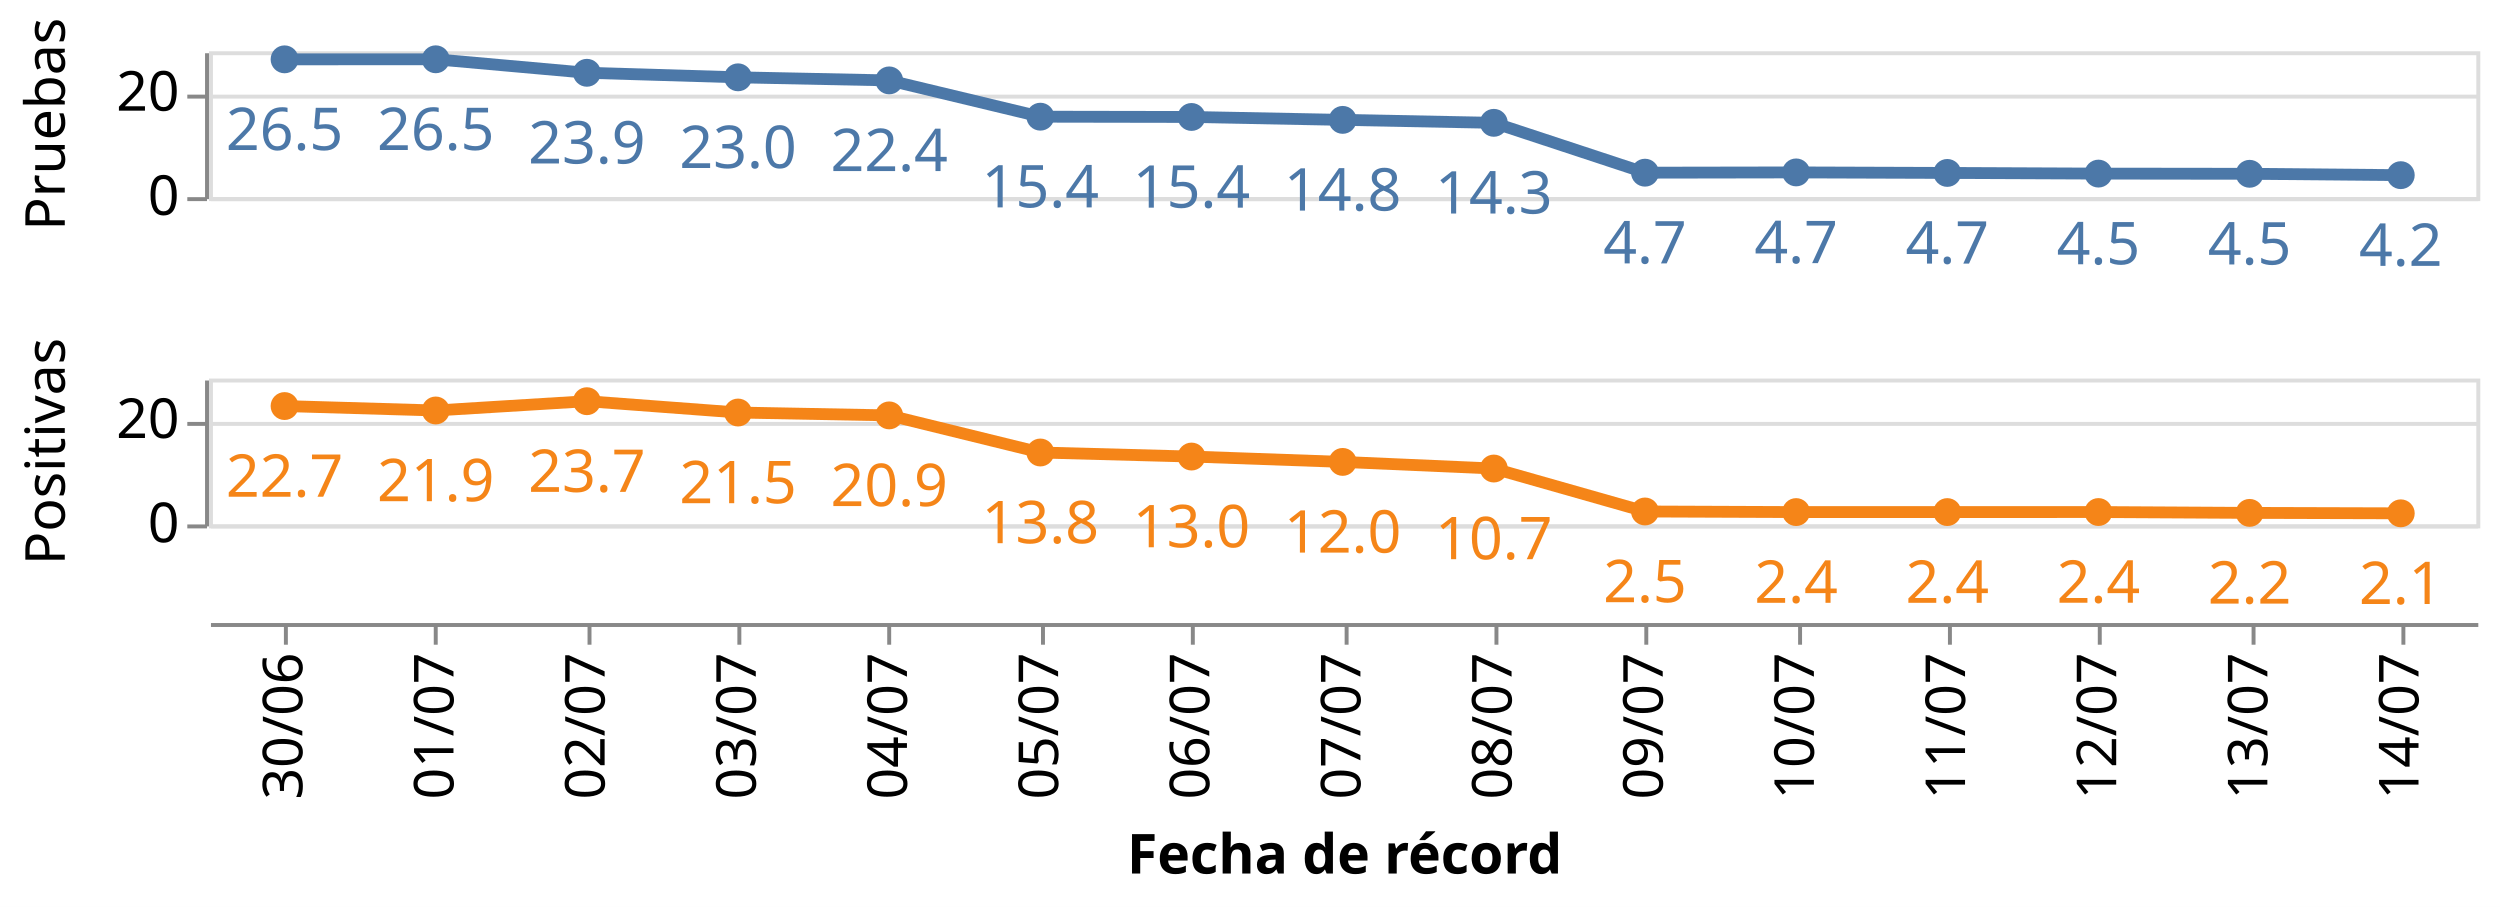
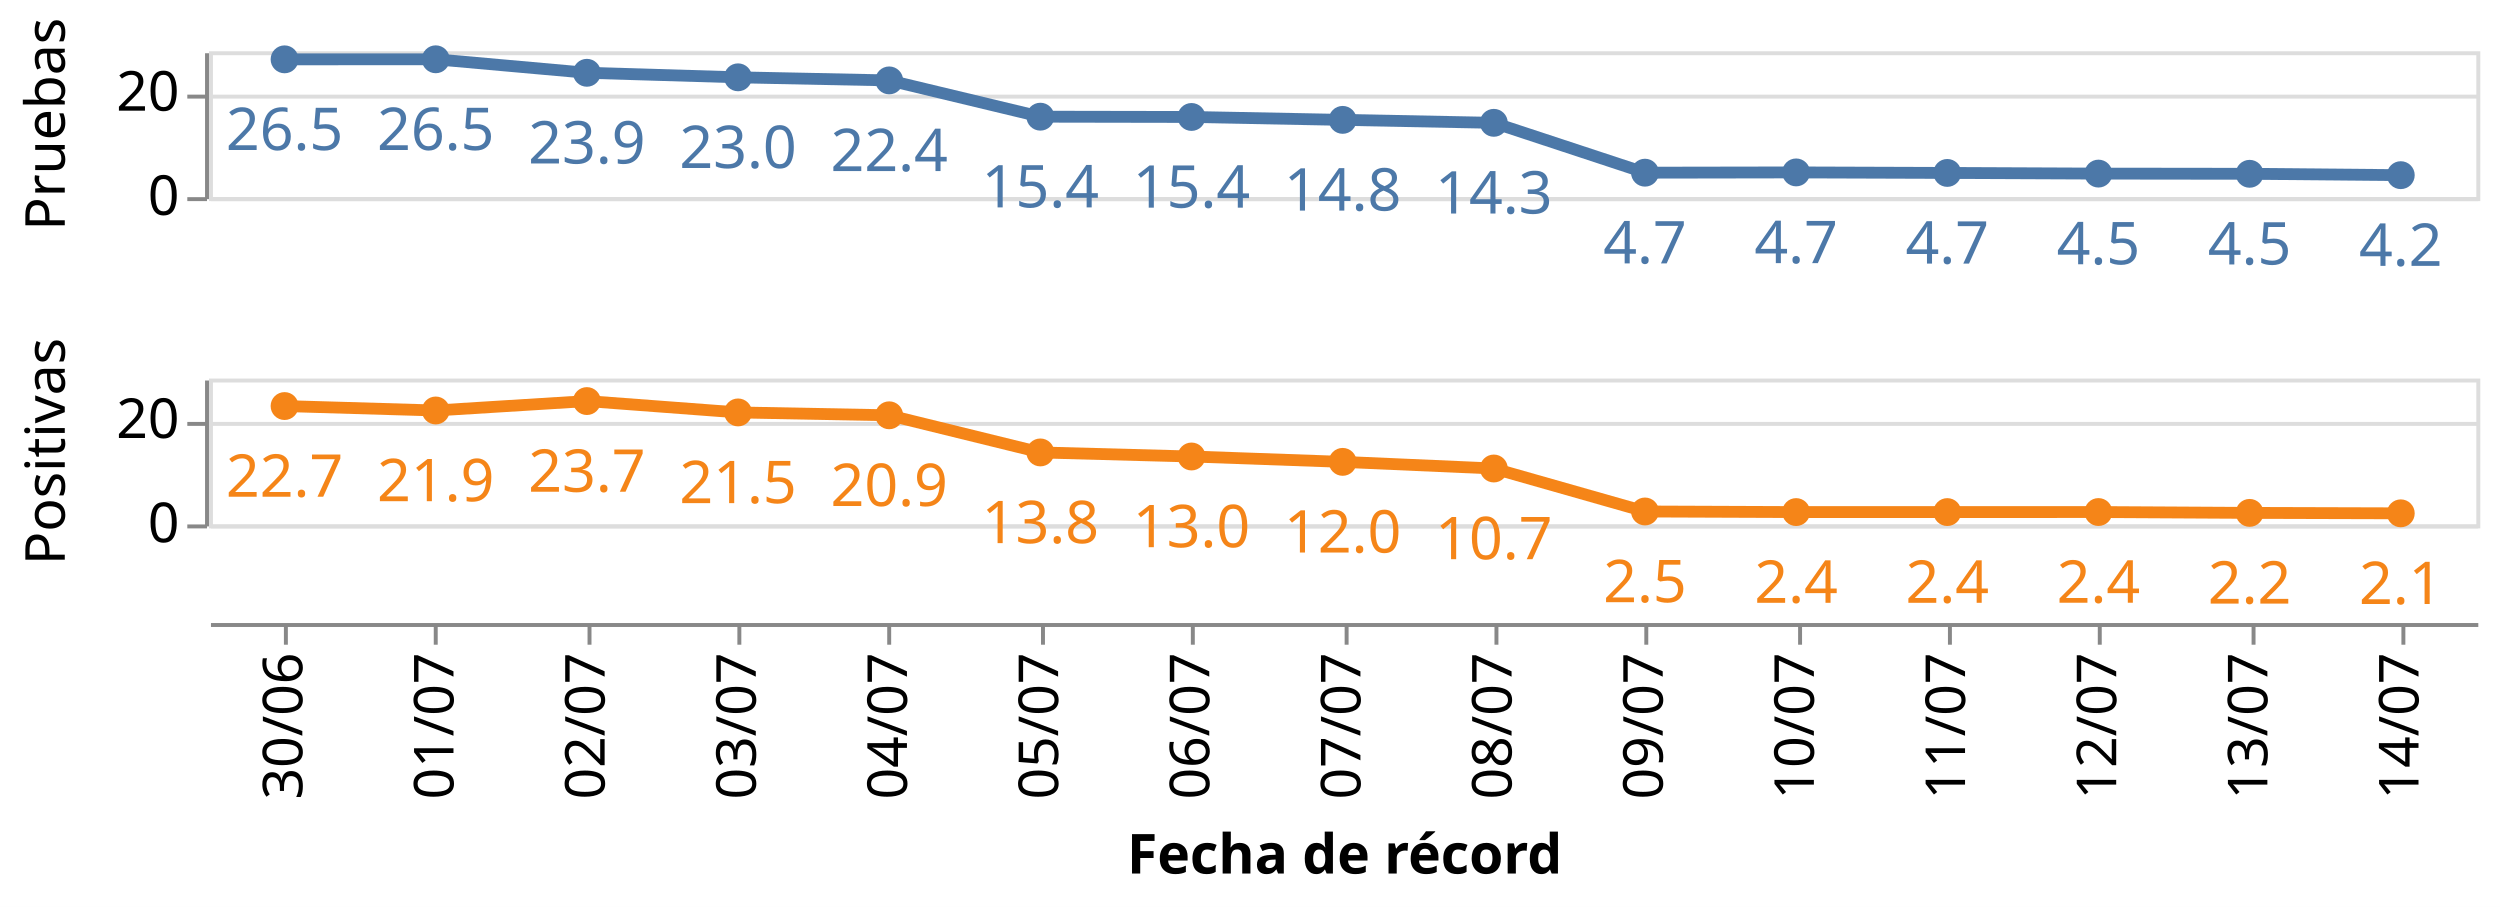
<svg xmlns="http://www.w3.org/2000/svg" class="marks" width="634" height="230" viewBox="0 0 634 230" version="1.1">
  <rect width="634" height="230" style="fill: white;" />
  <g transform="translate(53,13)">
    <g class="mark-group role-frame root">
      <g transform="translate(0,0)">
        <path class="background" d="M0,0h0v0h0Z" style="fill: none;" />
        <g>
          <g class="mark-group role-row-header row_header">
            <g transform="translate(-1,0)">
              <path class="background" d="M0,0h0v37h0Z" style="fill: none;" />
              <g>
                <g class="mark-group role-axis">
                  <g transform="translate(0.5,0.5)">
                    <path class="background" d="M0,0h0v0h0Z" style="pointer-events: none; fill: none;" />
                    <g>
                      <g class="mark-rule role-axis-tick" style="pointer-events: none;">
                        <line transform="translate(0,37)" x2="-5" y2="0" style="fill: none; stroke: #888; stroke-width: 1; opacity: 1;" />
                        <line transform="translate(0,11)" x2="-5" y2="0" style="fill: none; stroke: #888; stroke-width: 1; opacity: 1;" />
                      </g>
                      <g class="mark-text role-axis-label" style="pointer-events: none;">
                        <text text-anchor="end" transform="translate(-7,41)" style="font-family: sans-serif; font-size: 14px; fill: #000; opacity: 1;">0</text>
                        <text text-anchor="end" transform="translate(-7,14.57143)" style="font-family: sans-serif; font-size: 14px; fill: #000; opacity: 1;">20</text>
                      </g>
                      <g class="mark-rule role-axis-domain" style="pointer-events: none;">
                        <line transform="translate(0,37)" x2="0" y2="-37" style="fill: none; stroke: #888; stroke-width: 1; opacity: 1;" />
                      </g>
                    </g>
                    <path class="foreground" d="" style="pointer-events: none; display: none; fill: none;" />
                  </g>
                </g>
                <g class="mark-group role-title">
                  <g transform="translate(-46.57227,18.5)">
                    <path class="background" d="M0,0h0v0h0Z" style="pointer-events: none; fill: none;" />
                    <g>
                      <g class="mark-text role-title-text" style="pointer-events: none;">
                        <text text-anchor="middle" transform="translate(0,0) rotate(-90) translate(0,11)" style="font-family: sans-serif; font-size: 14px; fill: #000; opacity: 1;">Pruebas</text>
                      </g>
                    </g>
                    <path class="foreground" d="" style="pointer-events: none; display: none; fill: none;" />
                  </g>
                </g>
              </g>
              <path class="foreground" d="" style="display: none; fill: none;" />
            </g>
            <g transform="translate(-1,83)">
              <path class="background" d="M0,0h0v37h0Z" style="fill: none;" />
              <g>
                <g class="mark-group role-axis">
                  <g transform="translate(0.5,0.5)">
                    <path class="background" d="M0,0h0v0h0Z" style="pointer-events: none; fill: none;" />
                    <g>
                      <g class="mark-rule role-axis-tick" style="pointer-events: none;">
                        <line transform="translate(0,37)" x2="-5" y2="0" style="fill: none; stroke: #888; stroke-width: 1; opacity: 1;" />
                        <line transform="translate(0,11)" x2="-5" y2="0" style="fill: none; stroke: #888; stroke-width: 1; opacity: 1;" />
                      </g>
                      <g class="mark-text role-axis-label" style="pointer-events: none;">
                        <text text-anchor="end" transform="translate(-7,41)" style="font-family: sans-serif; font-size: 14px; fill: #000; opacity: 1;">0</text>
                        <text text-anchor="end" transform="translate(-7,14.57143)" style="font-family: sans-serif; font-size: 14px; fill: #000; opacity: 1;">20</text>
                      </g>
                      <g class="mark-rule role-axis-domain" style="pointer-events: none;">
                        <line transform="translate(0,37)" x2="0" y2="-37" style="fill: none; stroke: #888; stroke-width: 1; opacity: 1;" />
                      </g>
                    </g>
                    <path class="foreground" d="" style="pointer-events: none; display: none; fill: none;" />
                  </g>
                </g>
                <g class="mark-group role-title">
                  <g transform="translate(-46.57227,18.5)">
                    <path class="background" d="M0,0h0v0h0Z" style="pointer-events: none; fill: none;" />
                    <g>
                      <g class="mark-text role-title-text" style="pointer-events: none;">
                        <text text-anchor="middle" transform="translate(0,0) rotate(-90) translate(0,11)" style="font-family: sans-serif; font-size: 14px; fill: #000; opacity: 1;">Positivas</text>
                      </g>
                    </g>
                    <path class="foreground" d="" style="pointer-events: none; display: none; fill: none;" />
                  </g>
                </g>
              </g>
              <path class="foreground" d="" style="display: none; fill: none;" />
            </g>
          </g>
          <g class="mark-group role-column-footer column_footer">
            <g transform="translate(0,145)">
              <path class="background" d="M0,0h575v0h-575Z" style="fill: none;" />
              <g>
                <g class="mark-group role-axis">
                  <g transform="translate(0.5,0.5)">
                    <path class="background" d="M0,0h0v0h0Z" style="pointer-events: none; fill: none;" />
                    <g>
                      <g class="mark-rule role-axis-tick" style="pointer-events: none;">
                        <line transform="translate(19,0)" x2="0" y2="5" style="fill: none; stroke: #888; stroke-width: 1; opacity: 1;" />
                        <line transform="translate(57,0)" x2="0" y2="5" style="fill: none; stroke: #888; stroke-width: 1; opacity: 1;" />
                        <line transform="translate(96,0)" x2="0" y2="5" style="fill: none; stroke: #888; stroke-width: 1; opacity: 1;" />
                        <line transform="translate(134,0)" x2="0" y2="5" style="fill: none; stroke: #888; stroke-width: 1; opacity: 1;" />
                        <line transform="translate(172,0)" x2="0" y2="5" style="fill: none; stroke: #888; stroke-width: 1; opacity: 1;" />
                        <line transform="translate(211,0)" x2="0" y2="5" style="fill: none; stroke: #888; stroke-width: 1; opacity: 1;" />
                        <line transform="translate(249,0)" x2="0" y2="5" style="fill: none; stroke: #888; stroke-width: 1; opacity: 1;" />
                        <line transform="translate(288,0)" x2="0" y2="5" style="fill: none; stroke: #888; stroke-width: 1; opacity: 1;" />
                        <line transform="translate(326,0)" x2="0" y2="5" style="fill: none; stroke: #888; stroke-width: 1; opacity: 1;" />
                        <line transform="translate(364,0)" x2="0" y2="5" style="fill: none; stroke: #888; stroke-width: 1; opacity: 1;" />
                        <line transform="translate(403,0)" x2="0" y2="5" style="fill: none; stroke: #888; stroke-width: 1; opacity: 1;" />
                        <line transform="translate(441,0)" x2="0" y2="5" style="fill: none; stroke: #888; stroke-width: 1; opacity: 1;" />
                        <line transform="translate(479,0)" x2="0" y2="5" style="fill: none; stroke: #888; stroke-width: 1; opacity: 1;" />
                        <line transform="translate(518,0)" x2="0" y2="5" style="fill: none; stroke: #888; stroke-width: 1; opacity: 1;" />
                        <line transform="translate(556,0)" x2="0" y2="5" style="fill: none; stroke: #888; stroke-width: 1; opacity: 1;" />
                      </g>
                      <g class="mark-text role-axis-label" style="pointer-events: none;">
                        <text text-anchor="end" transform="translate(19.16667,7) rotate(270) translate(0,4)" style="font-family: sans-serif; font-size: 14px; fill: #000; opacity: 1;">30/06</text>
                        <text text-anchor="end" transform="translate(57.5,7) rotate(270) translate(0,4)" style="font-family: sans-serif; font-size: 14px; fill: #000; opacity: 1;">01/07</text>
                        <text text-anchor="end" transform="translate(95.83333,7) rotate(270) translate(0,4)" style="font-family: sans-serif; font-size: 14px; fill: #000; opacity: 1;">02/07</text>
                        <text text-anchor="end" transform="translate(134.1667,7) rotate(270) translate(0,4)" style="font-family: sans-serif; font-size: 14px; fill: #000; opacity: 1;">03/07</text>
                        <text text-anchor="end" transform="translate(172.5,7) rotate(270) translate(0,4)" style="font-family: sans-serif; font-size: 14px; fill: #000; opacity: 1;">04/07</text>
                        <text text-anchor="end" transform="translate(210.8333,7) rotate(270) translate(0,4)" style="font-family: sans-serif; font-size: 14px; fill: #000; opacity: 1;">05/07</text>
                        <text text-anchor="end" transform="translate(249.1667,7) rotate(270) translate(0,4)" style="font-family: sans-serif; font-size: 14px; fill: #000; opacity: 1;">06/07</text>
                        <text text-anchor="end" transform="translate(287.5,7) rotate(270) translate(0,4)" style="font-family: sans-serif; font-size: 14px; fill: #000; opacity: 1;">07/07</text>
                        <text text-anchor="end" transform="translate(325.8333,7) rotate(270) translate(0,4)" style="font-family: sans-serif; font-size: 14px; fill: #000; opacity: 1;">08/07</text>
                        <text text-anchor="end" transform="translate(364.1667,7) rotate(270) translate(0,4)" style="font-family: sans-serif; font-size: 14px; fill: #000; opacity: 1;">09/07</text>
                        <text text-anchor="end" transform="translate(402.5,7) rotate(270) translate(0,4)" style="font-family: sans-serif; font-size: 14px; fill: #000; opacity: 1;">10/07</text>
                        <text text-anchor="end" transform="translate(440.8333,7) rotate(270) translate(0,4)" style="font-family: sans-serif; font-size: 14px; fill: #000; opacity: 1;">11/07</text>
                        <text text-anchor="end" transform="translate(479.1667,7) rotate(270) translate(0,4)" style="font-family: sans-serif; font-size: 14px; fill: #000; opacity: 1;">12/07</text>
                        <text text-anchor="end" transform="translate(517.5,7) rotate(270) translate(0,4)" style="font-family: sans-serif; font-size: 14px; fill: #000; opacity: 1;">13/07</text>
                        <text text-anchor="end" transform="translate(555.8333,7) rotate(270) translate(0,4)" style="font-family: sans-serif; font-size: 14px; fill: #000; opacity: 1;">14/07</text>
                      </g>
                      <g class="mark-rule role-axis-domain" style="pointer-events: none;">
                        <line transform="translate(0,0)" x2="575" y2="0" style="fill: none; stroke: #888; stroke-width: 1; opacity: 1;" />
                      </g>
                      <g class="mark-text role-axis-title" style="pointer-events: none;">
                        <text text-anchor="middle" transform="translate(287.5,63.03418)" style="font-family: sans-serif; font-size: 14px; font-weight: bold; fill: #000; opacity: 1;">Fecha de récord</text>
                      </g>
                    </g>
                    <path class="foreground" d="" style="pointer-events: none; display: none; fill: none;" />
                  </g>
                </g>
              </g>
              <path class="foreground" d="" style="display: none; fill: none;" />
            </g>
          </g>
          <g class="mark-group role-scope cell">
            <g transform="translate(0,0)">
              <path class="background" d="M0.5,0.5h575v37h-575Z" style="fill: none; stroke: #ddd;" />
              <g>
                <g class="mark-group role-axis">
                  <g transform="translate(0.5,0.5)">
                    <path class="background" d="M0,0h0v0h0Z" style="pointer-events: none; fill: none;" />
                    <g>
                      <g class="mark-rule role-axis-grid" style="pointer-events: none;">
                        <line transform="translate(0,37)" x2="575" y2="0" style="fill: none; stroke: #ddd; stroke-width: 1; opacity: 1;" />
                        <line transform="translate(0,11)" x2="575" y2="0" style="fill: none; stroke: #ddd; stroke-width: 1; opacity: 1;" />
                      </g>
                    </g>
                    <path class="foreground" d="" style="pointer-events: none; display: none; fill: none;" />
                  </g>
                </g>
                <g class="mark-group role-scope child_layer_0_layer_0_pathgroup">
                  <g transform="translate(0,0)">
                    <path class="background" d="M0,0h575v37h-575Z" style="fill: none;" />
                    <g>
                      <g class="mark-line role-mark child_layer_0_layer_0_marks">
-                         <path d="M19.167,2.048L57.5,2.036L95.833,5.46L134.167,6.608L172.5,7.391L210.833,16.592L249.167,16.662L287.5,17.4L325.833,18.149L364.167,30.792L402.5,30.724L440.833,30.855L479.167,31.024L517.5,31.075L555.833,31.422" style="fill: none; stroke: #4c78a8; stroke-width: 3;" />
+                         <path d="M19.167,2.048L57.5,2.036L95.833,5.46L134.167,6.608L172.5,7.391L210.833,16.591L249.167,16.662L287.5,17.4L325.833,18.149L364.167,30.792L402.5,30.724L440.833,30.855L479.167,31.024L517.5,31.075L555.833,31.422" style="fill: none; stroke: #4c78a8; stroke-width: 3;" />
                      </g>
                    </g>
                    <path class="foreground" d="" style="display: none; fill: none;" />
                  </g>
                </g>
                <g class="mark-symbol role-mark child_layer_0_layer_1_marks">
-                   <path transform="translate(555.8333,31.4223)" d="M3.536,0A3.536,3.536,0,1,1,-3.536,0A3.536,3.536,0,1,1,3.536,0" style="fill: #4c78a8; stroke-width: 2; opacity: 1;" />
+                   <path transform="translate(555.8333,31.42229)" d="M3.536,0A3.536,3.536,0,1,1,-3.536,0A3.536,3.536,0,1,1,3.536,0" style="fill: #4c78a8; stroke-width: 2; opacity: 1;" />
                  <path transform="translate(517.5,31.07494)" d="M3.536,0A3.536,3.536,0,1,1,-3.536,0A3.536,3.536,0,1,1,3.536,0" style="fill: #4c78a8; stroke-width: 2; opacity: 1;" />
                  <path transform="translate(479.1667,31.02435)" d="M3.536,0A3.536,3.536,0,1,1,-3.536,0A3.536,3.536,0,1,1,3.536,0" style="fill: #4c78a8; stroke-width: 2; opacity: 1;" />
                  <path transform="translate(440.8333,30.85503)" d="M3.536,0A3.536,3.536,0,1,1,-3.536,0A3.536,3.536,0,1,1,3.536,0" style="fill: #4c78a8; stroke-width: 2; opacity: 1;" />
                  <path transform="translate(402.5,30.72434)" d="M3.536,0A3.536,3.536,0,1,1,-3.536,0A3.536,3.536,0,1,1,3.536,0" style="fill: #4c78a8; stroke-width: 2; opacity: 1;" />
                  <path transform="translate(364.1667,30.79198)" d="M3.536,0A3.536,3.536,0,1,1,-3.536,0A3.536,3.536,0,1,1,3.536,0" style="fill: #4c78a8; stroke-width: 2; opacity: 1;" />
-                   <path transform="translate(325.8333,18.14937)" d="M3.536,0A3.536,3.536,0,1,1,-3.536,0A3.536,3.536,0,1,1,3.536,0" style="fill: #4c78a8; stroke-width: 2; opacity: 1;" />
-                   <path transform="translate(287.5,17.4004)" d="M3.536,0A3.536,3.536,0,1,1,-3.536,0A3.536,3.536,0,1,1,3.536,0" style="fill: #4c78a8; stroke-width: 2; opacity: 1;" />
-                   <path transform="translate(249.1667,16.66207)" d="M3.536,0A3.536,3.536,0,1,1,-3.536,0A3.536,3.536,0,1,1,3.536,0" style="fill: #4c78a8; stroke-width: 2; opacity: 1;" />
-                   <path transform="translate(210.8333,16.59164)" d="M3.536,0A3.536,3.536,0,1,1,-3.536,0A3.536,3.536,0,1,1,3.536,0" style="fill: #4c78a8; stroke-width: 2; opacity: 1;" />
-                   <path transform="translate(172.5,7.39077)" d="M3.536,0A3.536,3.536,0,1,1,-3.536,0A3.536,3.536,0,1,1,3.536,0" style="fill: #4c78a8; stroke-width: 2; opacity: 1;" />
-                   <path transform="translate(134.1667,6.608104)" d="M3.536,0A3.536,3.536,0,1,1,-3.536,0A3.536,3.536,0,1,1,3.536,0" style="fill: #4c78a8; stroke-width: 2; opacity: 1;" />
-                   <path transform="translate(95.83333,5.460248)" d="M3.536,0A3.536,3.536,0,1,1,-3.536,0A3.536,3.536,0,1,1,3.536,0" style="fill: #4c78a8; stroke-width: 2; opacity: 1;" />
+                   <path transform="translate(325.8333,18.14914)" d="M3.536,0A3.536,3.536,0,1,1,-3.536,0A3.536,3.536,0,1,1,3.536,0" style="fill: #4c78a8; stroke-width: 2; opacity: 1;" />
+                   <path transform="translate(287.5,17.40015)" d="M3.536,0A3.536,3.536,0,1,1,-3.536,0A3.536,3.536,0,1,1,3.536,0" style="fill: #4c78a8; stroke-width: 2; opacity: 1;" />
+                   <path transform="translate(249.1667,16.66179)" d="M3.536,0A3.536,3.536,0,1,1,-3.536,0A3.536,3.536,0,1,1,3.536,0" style="fill: #4c78a8; stroke-width: 2; opacity: 1;" />
+                   <path transform="translate(210.8333,16.59136)" d="M3.536,0A3.536,3.536,0,1,1,-3.536,0A3.536,3.536,0,1,1,3.536,0" style="fill: #4c78a8; stroke-width: 2; opacity: 1;" />
+                   <path transform="translate(172.5,7.390524)" d="M3.536,0A3.536,3.536,0,1,1,-3.536,0A3.536,3.536,0,1,1,3.536,0" style="fill: #4c78a8; stroke-width: 2; opacity: 1;" />
+                   <path transform="translate(134.1667,6.607842)" d="M3.536,0A3.536,3.536,0,1,1,-3.536,0A3.536,3.536,0,1,1,3.536,0" style="fill: #4c78a8; stroke-width: 2; opacity: 1;" />
+                   <path transform="translate(95.83333,5.459962)" d="M3.536,0A3.536,3.536,0,1,1,-3.536,0A3.536,3.536,0,1,1,3.536,0" style="fill: #4c78a8; stroke-width: 2; opacity: 1;" />
                  <path transform="translate(57.5,2.035681)" d="M3.536,0A3.536,3.536,0,1,1,-3.536,0A3.536,3.536,0,1,1,3.536,0" style="fill: #4c78a8; stroke-width: 2; opacity: 1;" />
                  <path transform="translate(19.16667,2.047918)" d="M3.536,0A3.536,3.536,0,1,1,-3.536,0A3.536,3.536,0,1,1,3.536,0" style="fill: #4c78a8; stroke-width: 2; opacity: 1;" />
                </g>
                <g class="mark-text role-mark child_layer_1_marks">
-                   <text text-anchor="middle" transform="translate(555.8333,54.4223)" style="font-family: sans-serif; font-size: 15px; fill: #4c78a8;">4.2</text>
+                   <text text-anchor="middle" transform="translate(555.8333,54.42229)" style="font-family: sans-serif; font-size: 15px; fill: #4c78a8;">4.2</text>
                  <text text-anchor="middle" transform="translate(517.5,54.07494)" style="font-family: sans-serif; font-size: 15px; fill: #4c78a8;">4.5</text>
                  <text text-anchor="middle" transform="translate(479.1667,54.02435)" style="font-family: sans-serif; font-size: 15px; fill: #4c78a8;">4.5</text>
                  <text text-anchor="middle" transform="translate(440.8333,53.85503)" style="font-family: sans-serif; font-size: 15px; fill: #4c78a8;">4.7</text>
                  <text text-anchor="middle" transform="translate(402.5,53.72434)" style="font-family: sans-serif; font-size: 15px; fill: #4c78a8;">4.7</text>
                  <text text-anchor="middle" transform="translate(364.1667,53.79198)" style="font-family: sans-serif; font-size: 15px; fill: #4c78a8;">4.7</text>
-                   <text text-anchor="middle" transform="translate(325.8333,41.14937)" style="font-family: sans-serif; font-size: 15px; fill: #4c78a8;">14.3</text>
-                   <text text-anchor="middle" transform="translate(287.5,40.4004)" style="font-family: sans-serif; font-size: 15px; fill: #4c78a8;">14.8</text>
-                   <text text-anchor="middle" transform="translate(249.1667,39.66207)" style="font-family: sans-serif; font-size: 15px; fill: #4c78a8;">15.4</text>
-                   <text text-anchor="middle" transform="translate(210.8333,39.59164)" style="font-family: sans-serif; font-size: 15px; fill: #4c78a8;">15.4</text>
-                   <text text-anchor="middle" transform="translate(172.5,30.39077)" style="font-family: sans-serif; font-size: 15px; fill: #4c78a8;">22.4</text>
-                   <text text-anchor="middle" transform="translate(134.1667,29.6081)" style="font-family: sans-serif; font-size: 15px; fill: #4c78a8;">23.0</text>
-                   <text text-anchor="middle" transform="translate(95.83333,28.46025)" style="font-family: sans-serif; font-size: 15px; fill: #4c78a8;">23.9</text>
+                   <text text-anchor="middle" transform="translate(325.8333,41.14914)" style="font-family: sans-serif; font-size: 15px; fill: #4c78a8;">14.3</text>
+                   <text text-anchor="middle" transform="translate(287.5,40.40015)" style="font-family: sans-serif; font-size: 15px; fill: #4c78a8;">14.8</text>
+                   <text text-anchor="middle" transform="translate(249.1667,39.66179)" style="font-family: sans-serif; font-size: 15px; fill: #4c78a8;">15.4</text>
+                   <text text-anchor="middle" transform="translate(210.8333,39.59136)" style="font-family: sans-serif; font-size: 15px; fill: #4c78a8;">15.4</text>
+                   <text text-anchor="middle" transform="translate(172.5,30.39052)" style="font-family: sans-serif; font-size: 15px; fill: #4c78a8;">22.4</text>
+                   <text text-anchor="middle" transform="translate(134.1667,29.60784)" style="font-family: sans-serif; font-size: 15px; fill: #4c78a8;">23.0</text>
+                   <text text-anchor="middle" transform="translate(95.83333,28.45996)" style="font-family: sans-serif; font-size: 15px; fill: #4c78a8;">23.9</text>
                  <text text-anchor="middle" transform="translate(57.5,25.03568)" style="font-family: sans-serif; font-size: 15px; fill: #4c78a8;">26.5</text>
                  <text text-anchor="middle" transform="translate(19.16667,25.04792)" style="font-family: sans-serif; font-size: 15px; fill: #4c78a8;">26.5</text>
                </g>
              </g>
              <path class="foreground" d="" style="display: none; fill: none;" />
            </g>
            <g transform="translate(0,83)">
              <path class="background" d="M0.5,0.5h575v37h-575Z" style="fill: none; stroke: #ddd;" />
              <g>
                <g class="mark-group role-axis">
                  <g transform="translate(0.5,0.5)">
                    <path class="background" d="M0,0h0v0h0Z" style="pointer-events: none; fill: none;" />
                    <g>
                      <g class="mark-rule role-axis-grid" style="pointer-events: none;">
                        <line transform="translate(0,37)" x2="575" y2="0" style="fill: none; stroke: #ddd; stroke-width: 1; opacity: 1;" />
                        <line transform="translate(0,11)" x2="575" y2="0" style="fill: none; stroke: #ddd; stroke-width: 1; opacity: 1;" />
                      </g>
                    </g>
                    <path class="foreground" d="" style="pointer-events: none; display: none; fill: none;" />
                  </g>
                </g>
                <g class="mark-group role-scope child_layer_0_layer_0_pathgroup">
                  <g transform="translate(0,0)">
                    <path class="background" d="M0,0h575v37h-575Z" style="fill: none;" />
                    <g>
                      <g class="mark-line role-mark child_layer_0_layer_0_marks">
-                         <path d="M19.167,6.976L57.5,8.098L95.833,5.744L134.167,8.617L172.5,9.343L210.833,18.755L249.167,19.782L287.5,21.141L325.833,22.82L364.167,33.712L402.5,33.863L440.833,33.863L479.167,33.854L517.5,34.068L555.833,34.179" style="fill: none; stroke: #f58518; stroke-width: 3;" />
+                         <path d="M19.167,6.976L57.5,8.098L95.833,5.712L134.167,8.592L172.5,9.319L210.833,18.738L249.167,19.767L287.5,21.13L325.833,22.812L364.167,33.712L402.5,33.863L440.833,33.863L479.167,33.854L517.5,34.068L555.833,34.181" style="fill: none; stroke: #f58518; stroke-width: 3;" />
                      </g>
                    </g>
                    <path class="foreground" d="" style="display: none; fill: none;" />
                  </g>
                </g>
                <g class="mark-symbol role-mark child_layer_0_layer_1_marks">
-                   <path transform="translate(555.8333,34.17871)" d="M3.536,0A3.536,3.536,0,1,1,-3.536,0A3.536,3.536,0,1,1,3.536,0" style="fill: #f58518; stroke-width: 2; opacity: 1;" />
+                   <path transform="translate(555.8333,34.18056)" d="M3.536,0A3.536,3.536,0,1,1,-3.536,0A3.536,3.536,0,1,1,3.536,0" style="fill: #f58518; stroke-width: 2; opacity: 1;" />
                  <path transform="translate(517.5,34.06808)" d="M3.536,0A3.536,3.536,0,1,1,-3.536,0A3.536,3.536,0,1,1,3.536,0" style="fill: #f58518; stroke-width: 2; opacity: 1;" />
                  <path transform="translate(479.1667,33.85385)" d="M3.536,0A3.536,3.536,0,1,1,-3.536,0A3.536,3.536,0,1,1,3.536,0" style="fill: #f58518; stroke-width: 2; opacity: 1;" />
                  <path transform="translate(440.8333,33.86328)" d="M3.536,0A3.536,3.536,0,1,1,-3.536,0A3.536,3.536,0,1,1,3.536,0" style="fill: #f58518; stroke-width: 2; opacity: 1;" />
                  <path transform="translate(402.5,33.86306)" d="M3.536,0A3.536,3.536,0,1,1,-3.536,0A3.536,3.536,0,1,1,3.536,0" style="fill: #f58518; stroke-width: 2; opacity: 1;" />
                  <path transform="translate(364.1667,33.71193)" d="M3.536,0A3.536,3.536,0,1,1,-3.536,0A3.536,3.536,0,1,1,3.536,0" style="fill: #f58518; stroke-width: 2; opacity: 1;" />
-                   <path transform="translate(325.8333,22.82029)" d="M3.536,0A3.536,3.536,0,1,1,-3.536,0A3.536,3.536,0,1,1,3.536,0" style="fill: #f58518; stroke-width: 2; opacity: 1;" />
-                   <path transform="translate(287.5,21.14122)" d="M3.536,0A3.536,3.536,0,1,1,-3.536,0A3.536,3.536,0,1,1,3.536,0" style="fill: #f58518; stroke-width: 2; opacity: 1;" />
-                   <path transform="translate(249.1667,19.78223)" d="M3.536,0A3.536,3.536,0,1,1,-3.536,0A3.536,3.536,0,1,1,3.536,0" style="fill: #f58518; stroke-width: 2; opacity: 1;" />
-                   <path transform="translate(210.8333,18.75478)" d="M3.536,0A3.536,3.536,0,1,1,-3.536,0A3.536,3.536,0,1,1,3.536,0" style="fill: #f58518; stroke-width: 2; opacity: 1;" />
-                   <path transform="translate(172.5,9.342679)" d="M3.536,0A3.536,3.536,0,1,1,-3.536,0A3.536,3.536,0,1,1,3.536,0" style="fill: #f58518; stroke-width: 2; opacity: 1;" />
-                   <path transform="translate(134.1667,8.617008)" d="M3.536,0A3.536,3.536,0,1,1,-3.536,0A3.536,3.536,0,1,1,3.536,0" style="fill: #f58518; stroke-width: 2; opacity: 1;" />
-                   <path transform="translate(95.83333,5.743855)" d="M3.536,0A3.536,3.536,0,1,1,-3.536,0A3.536,3.536,0,1,1,3.536,0" style="fill: #f58518; stroke-width: 2; opacity: 1;" />
+                   <path transform="translate(325.8333,22.81163)" d="M3.536,0A3.536,3.536,0,1,1,-3.536,0A3.536,3.536,0,1,1,3.536,0" style="fill: #f58518; stroke-width: 2; opacity: 1;" />
+                   <path transform="translate(287.5,21.12972)" d="M3.536,0A3.536,3.536,0,1,1,-3.536,0A3.536,3.536,0,1,1,3.536,0" style="fill: #f58518; stroke-width: 2; opacity: 1;" />
+                   <path transform="translate(249.1667,19.76723)" d="M3.536,0A3.536,3.536,0,1,1,-3.536,0A3.536,3.536,0,1,1,3.536,0" style="fill: #f58518; stroke-width: 2; opacity: 1;" />
+                   <path transform="translate(210.8333,18.73801)" d="M3.536,0A3.536,3.536,0,1,1,-3.536,0A3.536,3.536,0,1,1,3.536,0" style="fill: #f58518; stroke-width: 2; opacity: 1;" />
+                   <path transform="translate(172.5,9.31884)" d="M3.536,0A3.536,3.536,0,1,1,-3.536,0A3.536,3.536,0,1,1,3.536,0" style="fill: #f58518; stroke-width: 2; opacity: 1;" />
+                   <path transform="translate(134.1667,8.591599)" d="M3.536,0A3.536,3.536,0,1,1,-3.536,0A3.536,3.536,0,1,1,3.536,0" style="fill: #f58518; stroke-width: 2; opacity: 1;" />
+                   <path transform="translate(95.83333,5.711926)" d="M3.536,0A3.536,3.536,0,1,1,-3.536,0A3.536,3.536,0,1,1,3.536,0" style="fill: #f58518; stroke-width: 2; opacity: 1;" />
                  <path transform="translate(57.5,8.097914)" d="M3.536,0A3.536,3.536,0,1,1,-3.536,0A3.536,3.536,0,1,1,3.536,0" style="fill: #f58518; stroke-width: 2; opacity: 1;" />
                  <path transform="translate(19.16667,6.976054)" d="M3.536,0A3.536,3.536,0,1,1,-3.536,0A3.536,3.536,0,1,1,3.536,0" style="fill: #f58518; stroke-width: 2; opacity: 1;" />
                </g>
                <g class="mark-text role-mark child_layer_1_marks">
-                   <text text-anchor="middle" transform="translate(555.8333,57.17871)" style="font-family: sans-serif; font-size: 15px; fill: #f58518;">2.1</text>
+                   <text text-anchor="middle" transform="translate(555.8333,57.18056)" style="font-family: sans-serif; font-size: 15px; fill: #f58518;">2.1</text>
                  <text text-anchor="middle" transform="translate(517.5,57.06808)" style="font-family: sans-serif; font-size: 15px; fill: #f58518;">2.2</text>
                  <text text-anchor="middle" transform="translate(479.1667,56.85385)" style="font-family: sans-serif; font-size: 15px; fill: #f58518;">2.4</text>
                  <text text-anchor="middle" transform="translate(440.8333,56.86328)" style="font-family: sans-serif; font-size: 15px; fill: #f58518;">2.4</text>
                  <text text-anchor="middle" transform="translate(402.5,56.86306)" style="font-family: sans-serif; font-size: 15px; fill: #f58518;">2.4</text>
                  <text text-anchor="middle" transform="translate(364.1667,56.71193)" style="font-family: sans-serif; font-size: 15px; fill: #f58518;">2.5</text>
-                   <text text-anchor="middle" transform="translate(325.8333,45.82029)" style="font-family: sans-serif; font-size: 15px; fill: #f58518;">10.7</text>
-                   <text text-anchor="middle" transform="translate(287.5,44.14122)" style="font-family: sans-serif; font-size: 15px; fill: #f58518;">12.0</text>
-                   <text text-anchor="middle" transform="translate(249.1667,42.78223)" style="font-family: sans-serif; font-size: 15px; fill: #f58518;">13.0</text>
-                   <text text-anchor="middle" transform="translate(210.8333,41.75478)" style="font-family: sans-serif; font-size: 15px; fill: #f58518;">13.8</text>
-                   <text text-anchor="middle" transform="translate(172.5,32.34268)" style="font-family: sans-serif; font-size: 15px; fill: #f58518;">20.9</text>
-                   <text text-anchor="middle" transform="translate(134.1667,31.61701)" style="font-family: sans-serif; font-size: 15px; fill: #f58518;">21.5</text>
-                   <text text-anchor="middle" transform="translate(95.83333,28.74386)" style="font-family: sans-serif; font-size: 15px; fill: #f58518;">23.7</text>
+                   <text text-anchor="middle" transform="translate(325.8333,45.81163)" style="font-family: sans-serif; font-size: 15px; fill: #f58518;">10.7</text>
+                   <text text-anchor="middle" transform="translate(287.5,44.12972)" style="font-family: sans-serif; font-size: 15px; fill: #f58518;">12.0</text>
+                   <text text-anchor="middle" transform="translate(249.1667,42.76723)" style="font-family: sans-serif; font-size: 15px; fill: #f58518;">13.0</text>
+                   <text text-anchor="middle" transform="translate(210.8333,41.73801)" style="font-family: sans-serif; font-size: 15px; fill: #f58518;">13.8</text>
+                   <text text-anchor="middle" transform="translate(172.5,32.31884)" style="font-family: sans-serif; font-size: 15px; fill: #f58518;">20.9</text>
+                   <text text-anchor="middle" transform="translate(134.1667,31.5916)" style="font-family: sans-serif; font-size: 15px; fill: #f58518;">21.5</text>
+                   <text text-anchor="middle" transform="translate(95.83333,28.71193)" style="font-family: sans-serif; font-size: 15px; fill: #f58518;">23.7</text>
                  <text text-anchor="middle" transform="translate(57.5,31.09791)" style="font-family: sans-serif; font-size: 15px; fill: #f58518;">21.9</text>
                  <text text-anchor="middle" transform="translate(19.16667,29.97605)" style="font-family: sans-serif; font-size: 15px; fill: #f58518;">22.7</text>
                </g>
              </g>
              <path class="foreground" d="" style="display: none; fill: none;" />
            </g>
          </g>
        </g>
        <path class="foreground" d="" style="display: none; fill: none;" />
      </g>
    </g>
  </g>
</svg>
